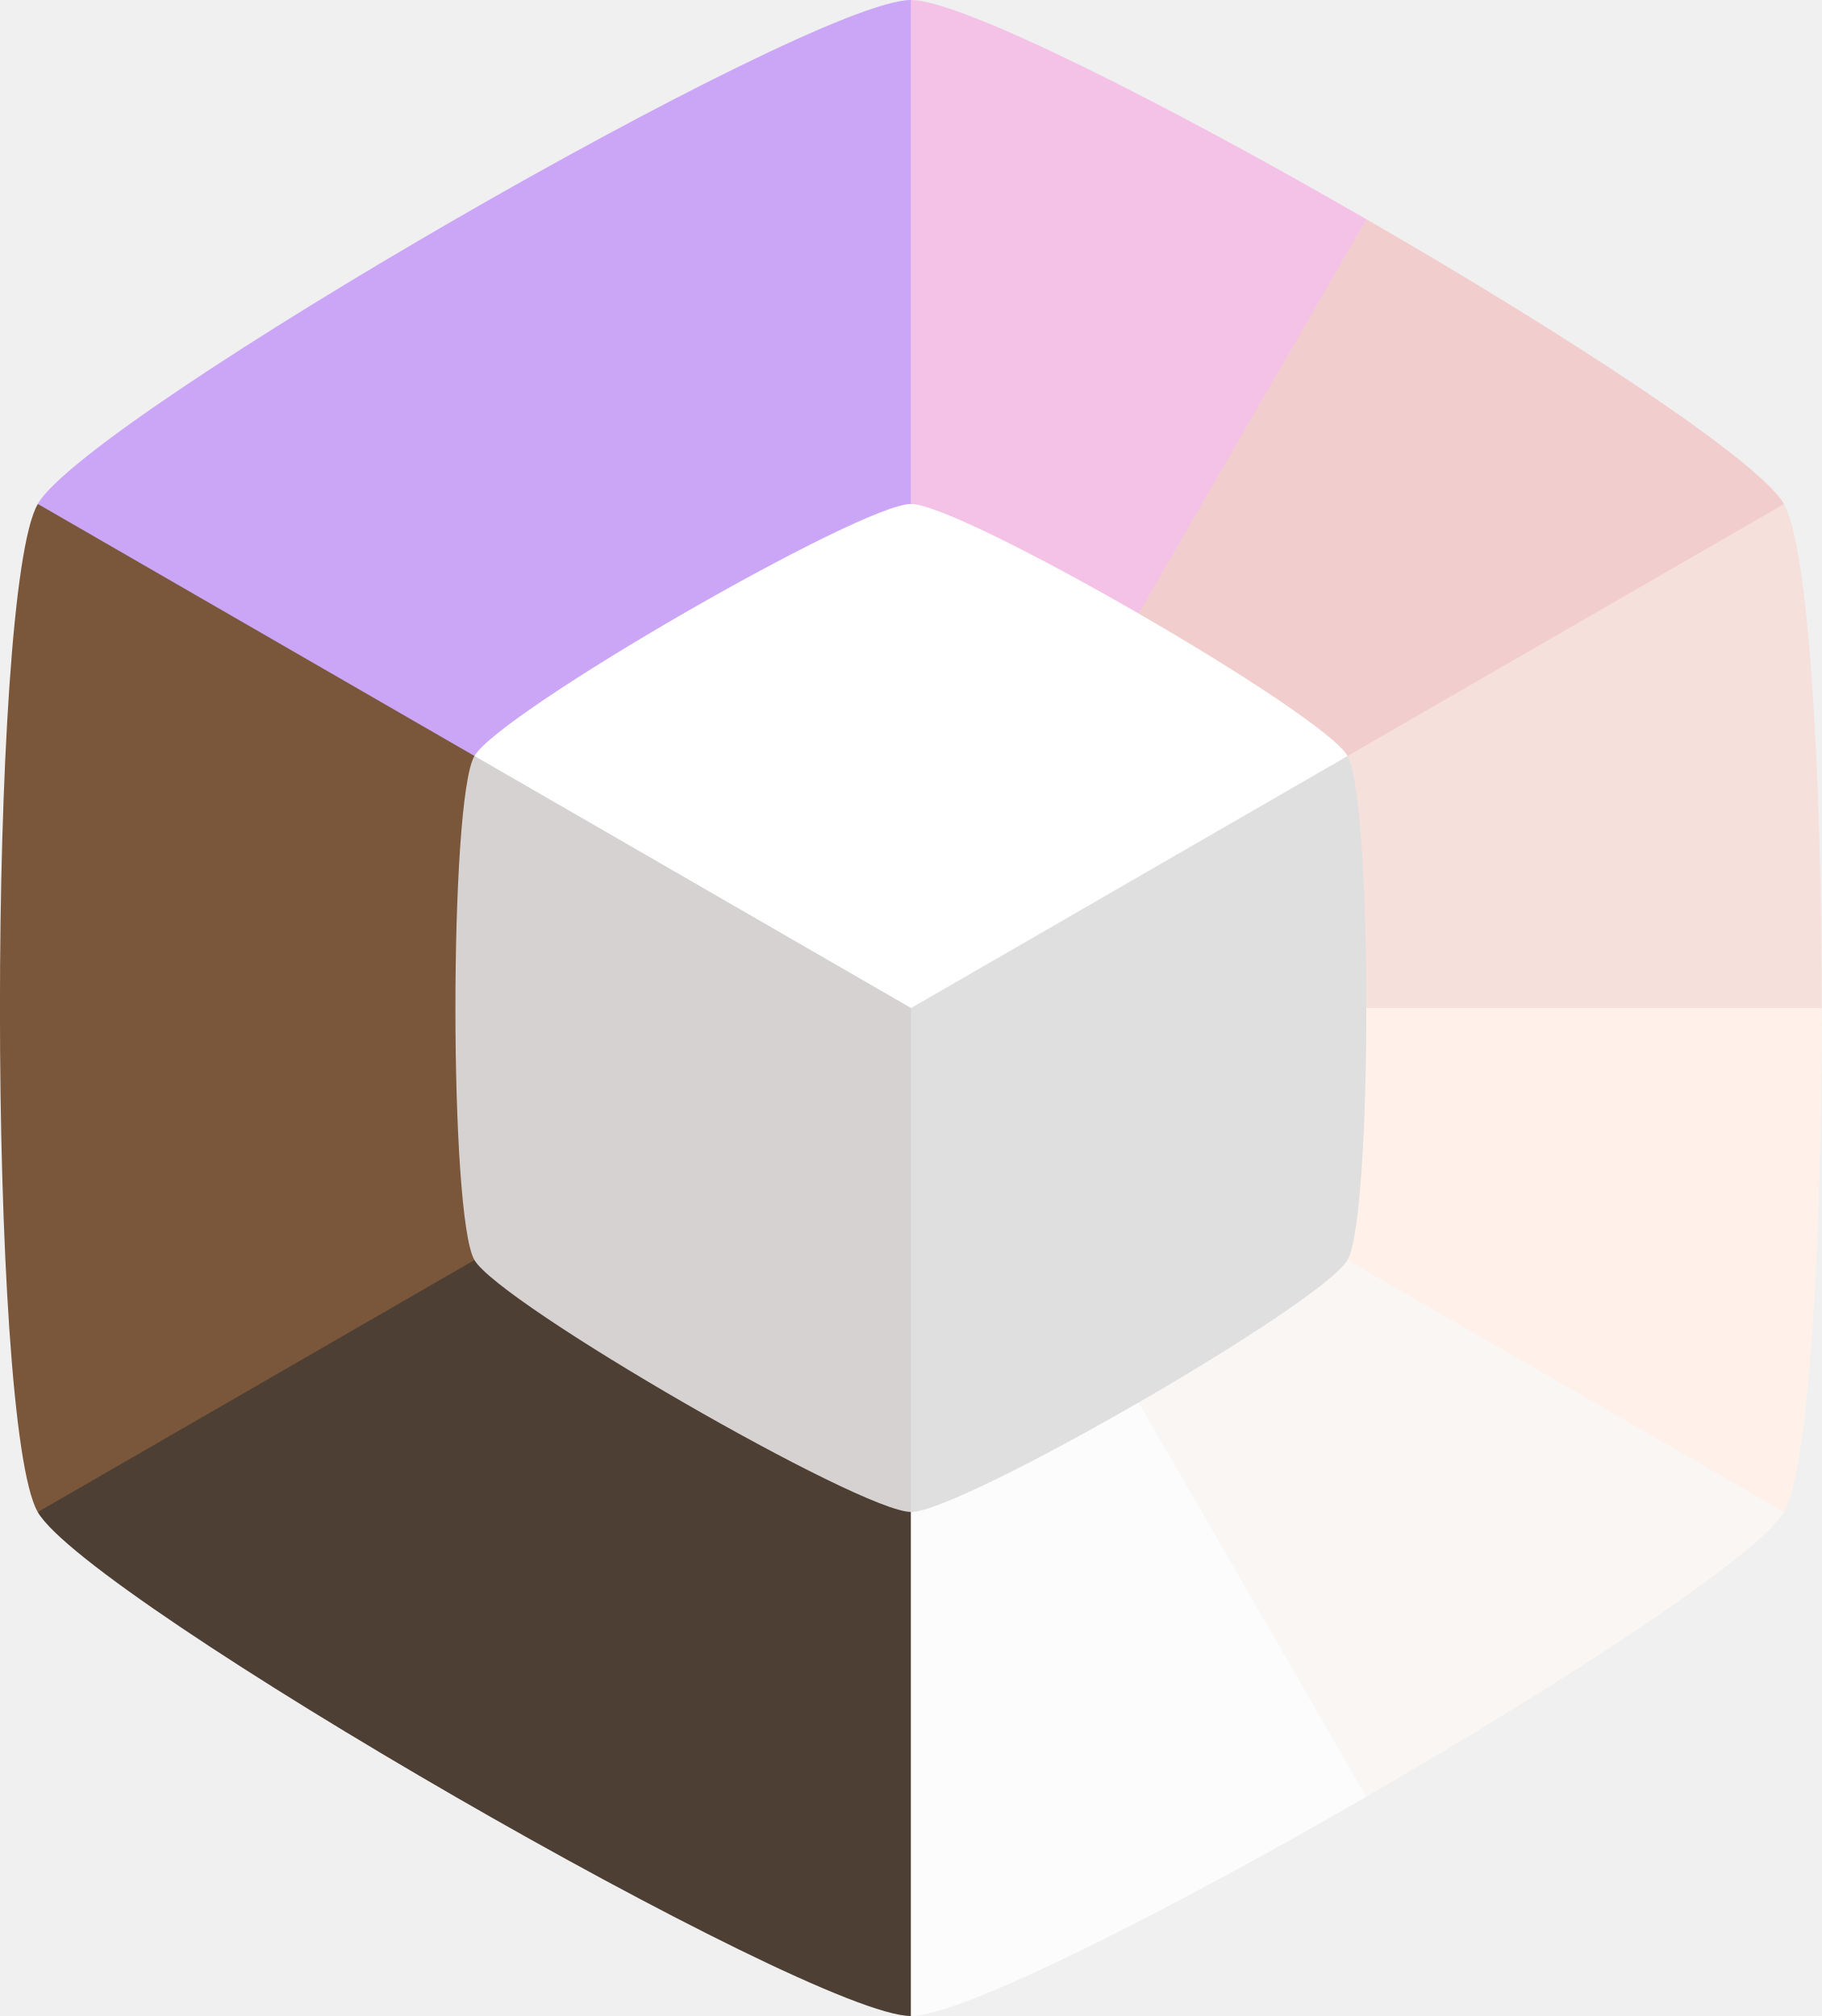
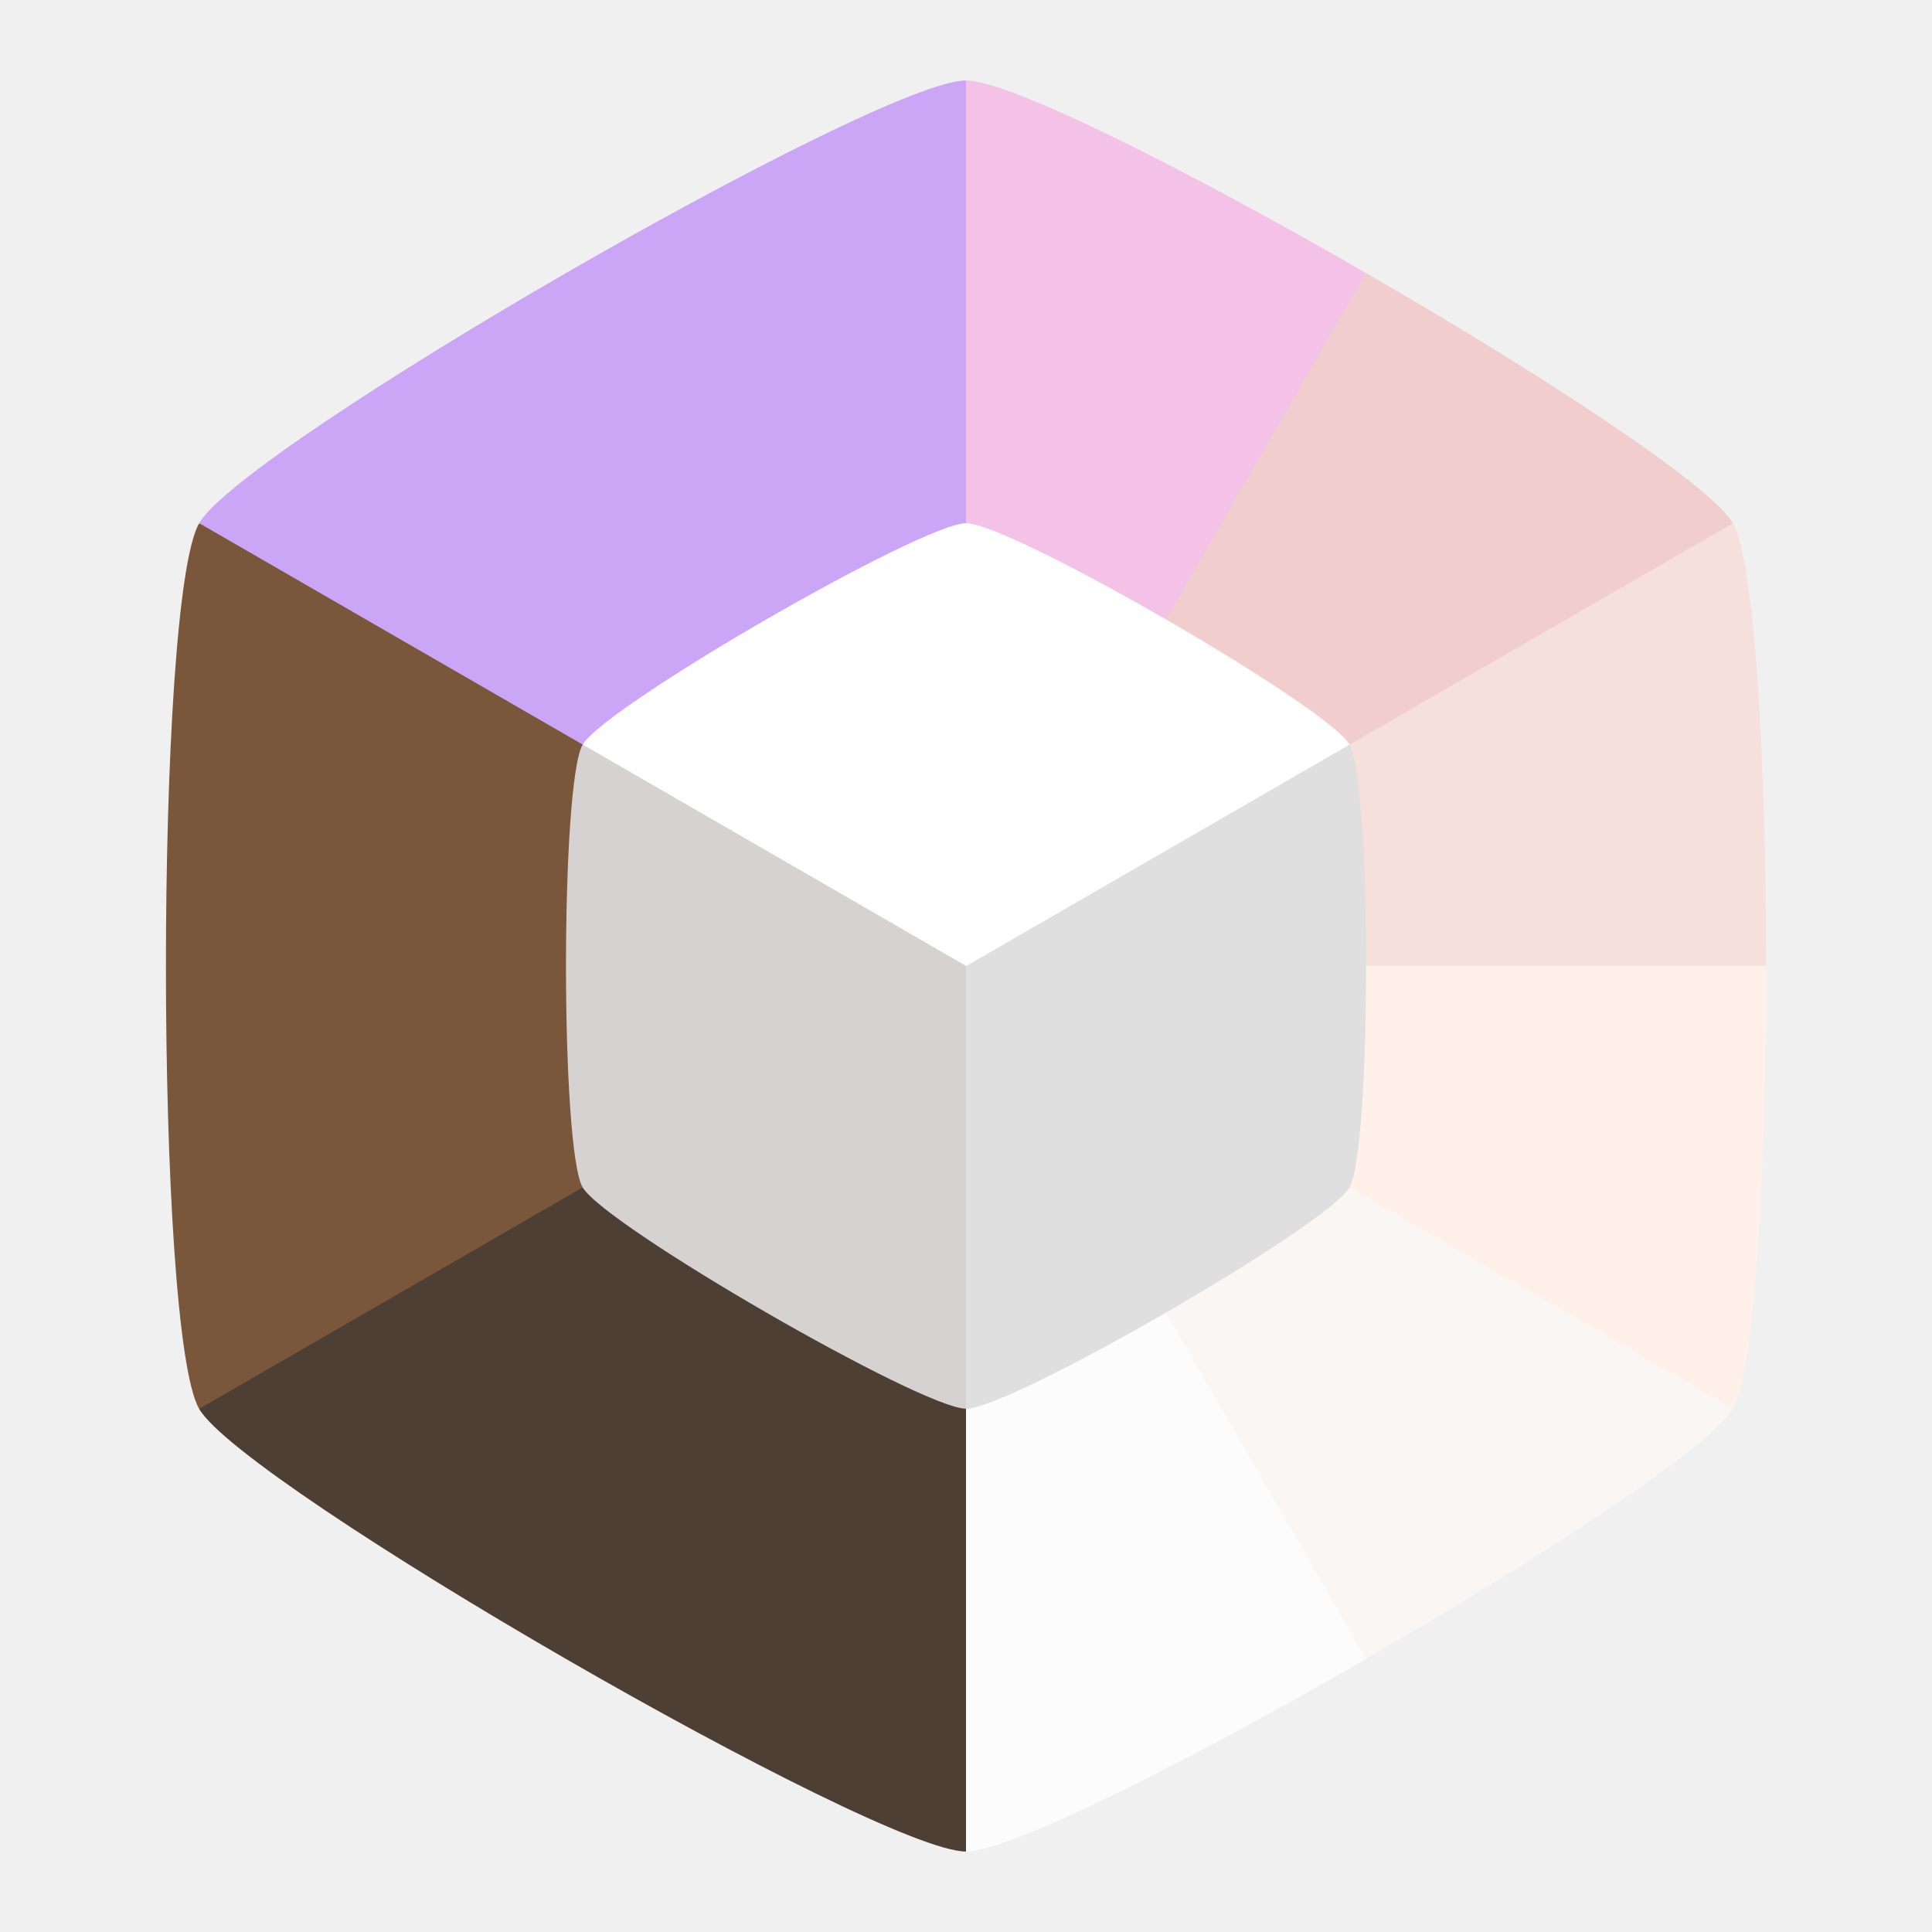
- <svg xmlns="http://www.w3.org/2000/svg" viewBox="1.091 0.529 10.518 11.642">
-   <g stroke-width=".265" id="g24" transform="matrix(1, 0, 0, 1, -7.105427357601002e-15, 0)">
-     <path d="m6.35 6.35" fill="#99cd61" id="path4" />
-     <path d="m6.35 0.529-2.521 4.366 2.521 1.455 2.52-1.455 0.11-3.1c-1.151-0.665-2.339-1.266-2.63-1.266z" id="path6" style="fill: rgb(245, 194, 231);" />
-     <path d="m8.98 1.795-2.63 4.555 2.52 1.455 2.521-4.366c-0.146-0.252-1.26-0.98-2.411-1.644z" id="path8" style="fill: rgb(242, 205, 205);" />
-     <path d="m11.391 3.44-5.041 2.91 2.52 1.455 2.739-1.455c0-1.329-0.073-2.658-0.218-2.91z" id="path10" style="fill: rgb(245, 224, 220);" />
-     <path d="m6.35 6.35v2.91h5.041c0.146-0.252 0.218-1.581 0.218-2.91z" id="path12" style="fill: rgb(255, 241, 233);" />
-     <path d="m6.35 6.35v2.91l2.63 1.644c1.151-0.665 2.266-1.392 2.411-1.644z" id="path14" style="fill: rgb(249, 246, 243);" />
-     <path d="m6.35 6.35-2.521 1.455 2.521 4.366c0.291 0 1.479-0.601 2.63-1.266z" id="path16" style="fill: rgb(252, 252, 252);" />
-     <path d="m3.829 4.895-2.52 4.366c0.291 0.504 4.459 2.91 5.041 2.91v-5.821z" fill="#4d3f33" id="path18" />
-     <path d="m1.309 3.44c-0.291 0.504-0.291 5.317 0 5.821l5.041-2.91v-2.91z" fill="#7a573b" id="path20" />
-     <path d="m6.35 0.529c-0.582-2e-8 -4.75 2.406-5.041 2.91l5.041 2.91z" id="path22" style="fill: rgb(203, 166, 247);" />
+ <svg xmlns="http://www.w3.org/2000/svg" width="48" height="48" version="1.1" viewBox="0 0 12.7 12.7">
+   <g stroke-width=".265">
+     <path d="m6.35 6.35" fill="#99cd61" />
+     <path d="m6.35 0.529-2.521 4.366 2.521 1.455 2.52-1.455 0.11-3.1c-1.151-0.665-2.339-1.266-2.63-1.266z" style="fill: rgb(245, 194, 231);" />
+     <path d="m8.98 1.795-2.63 4.555 2.52 1.455 2.521-4.366c-0.146-0.252-1.26-0.98-2.411-1.644z" style="fill: rgb(242, 205, 205);" />
+     <path d="m11.391 3.44-5.041 2.91 2.52 1.455 2.739-1.455c0-1.329-0.073-2.658-0.218-2.91z" style="fill: rgb(245, 224, 220);" />
+     <path d="m6.35 6.35v2.91h5.041c0.146-0.252 0.218-1.581 0.218-2.91h-5.259z" style="fill: rgb(255, 241, 233);" />
+     <path d="m6.35 6.35v2.91l2.63 1.644c1.151-0.665 2.266-1.392 2.411-1.644l-5.041-2.91z" style="fill: rgb(249, 246, 243);" />
+     <path d="m6.35 6.35-2.521 1.455 2.521 4.366c0.291 0 1.479-0.601 2.63-1.266l-2.63-4.555z" style="fill: rgb(252, 252, 252);" />
+     <path d="m3.829 4.895-2.52 4.366c0.291 0.504 4.459 2.91 5.041 2.91v-5.821l-2.521-1.455z" fill="#4d3f33" />
+     <path d="m1.309 3.44c-0.291 0.504-0.291 5.317 0 5.821l5.041-2.91v-2.91h-5.041z" fill="#7a573b" />
+     <path d="m6.35 0.529c-0.582-2e-8 -4.75 2.406-5.041 2.91l5.041 2.91v-5.821z" style="fill: rgb(203, 166, 247);" />
  </g>
-   <g transform="matrix(0.88, 0, 0, 0.88, -10.906, -1.2421)" id="g32">
-     <g transform="translate(13.26 2.2776)" id="g28">
-       <path transform="matrix(.96975 0 0 .96975 .1921 .1921)" d="m6.35 2.939c-0.341 0-2.783 1.41-2.953 1.705l2.953 5.116 2.954-5.116c-0.171-0.295-2.613-1.705-2.954-1.705z" fill="#fff" stroke-width=".265" id="path26" />
+   <g transform="matrix(.88 0 0 .88 -10.906 -1.2421)">
+     <g transform="translate(13.26 2.2776)">
+       <path transform="matrix(.96975 0 0 .96975 .1921 .1921)" d="m6.35 2.939c-0.341 0-2.783 1.41-2.953 1.705l2.953 5.116 2.954-5.116c-0.171-0.295-2.613-1.705-2.954-1.705z" fill="#fff" stroke-width=".265" />
    </g>
-     <path d="m16.746 6.974 2.864 4.961c0.331 0 2.699-1.367 2.864-1.654 0.165-0.286 0.165-3.021 0-3.307l-2.864 1.654z" fill="#dfdfdf" stroke-width=".265" id="path30" />
+     <path d="m16.746 6.974 2.864 4.961c0.331 0 2.699-1.367 2.864-1.654 0.165-0.286 0.165-3.021 0-3.307l-2.864 1.654z" fill="#dfdfdf" stroke-width=".265" />
  </g>
-   <path d="m3.83 4.895c-0.146 0.252-0.146 2.658 0 2.91 0.146 0.252 2.229 1.455 2.52 1.455v-2.91z" fill="#d6d2d2" stroke-width=".265" id="path34" transform="matrix(1, 0, 0, 1, -7.105427357601002e-15, 0)" />
+   <path d="m3.83 4.895c-0.146 0.252-0.146 2.658 0 2.91 0.146 0.252 2.229 1.455 2.52 1.455v-2.91z" fill="#d6d2d2" stroke-width=".265" />
</svg>
